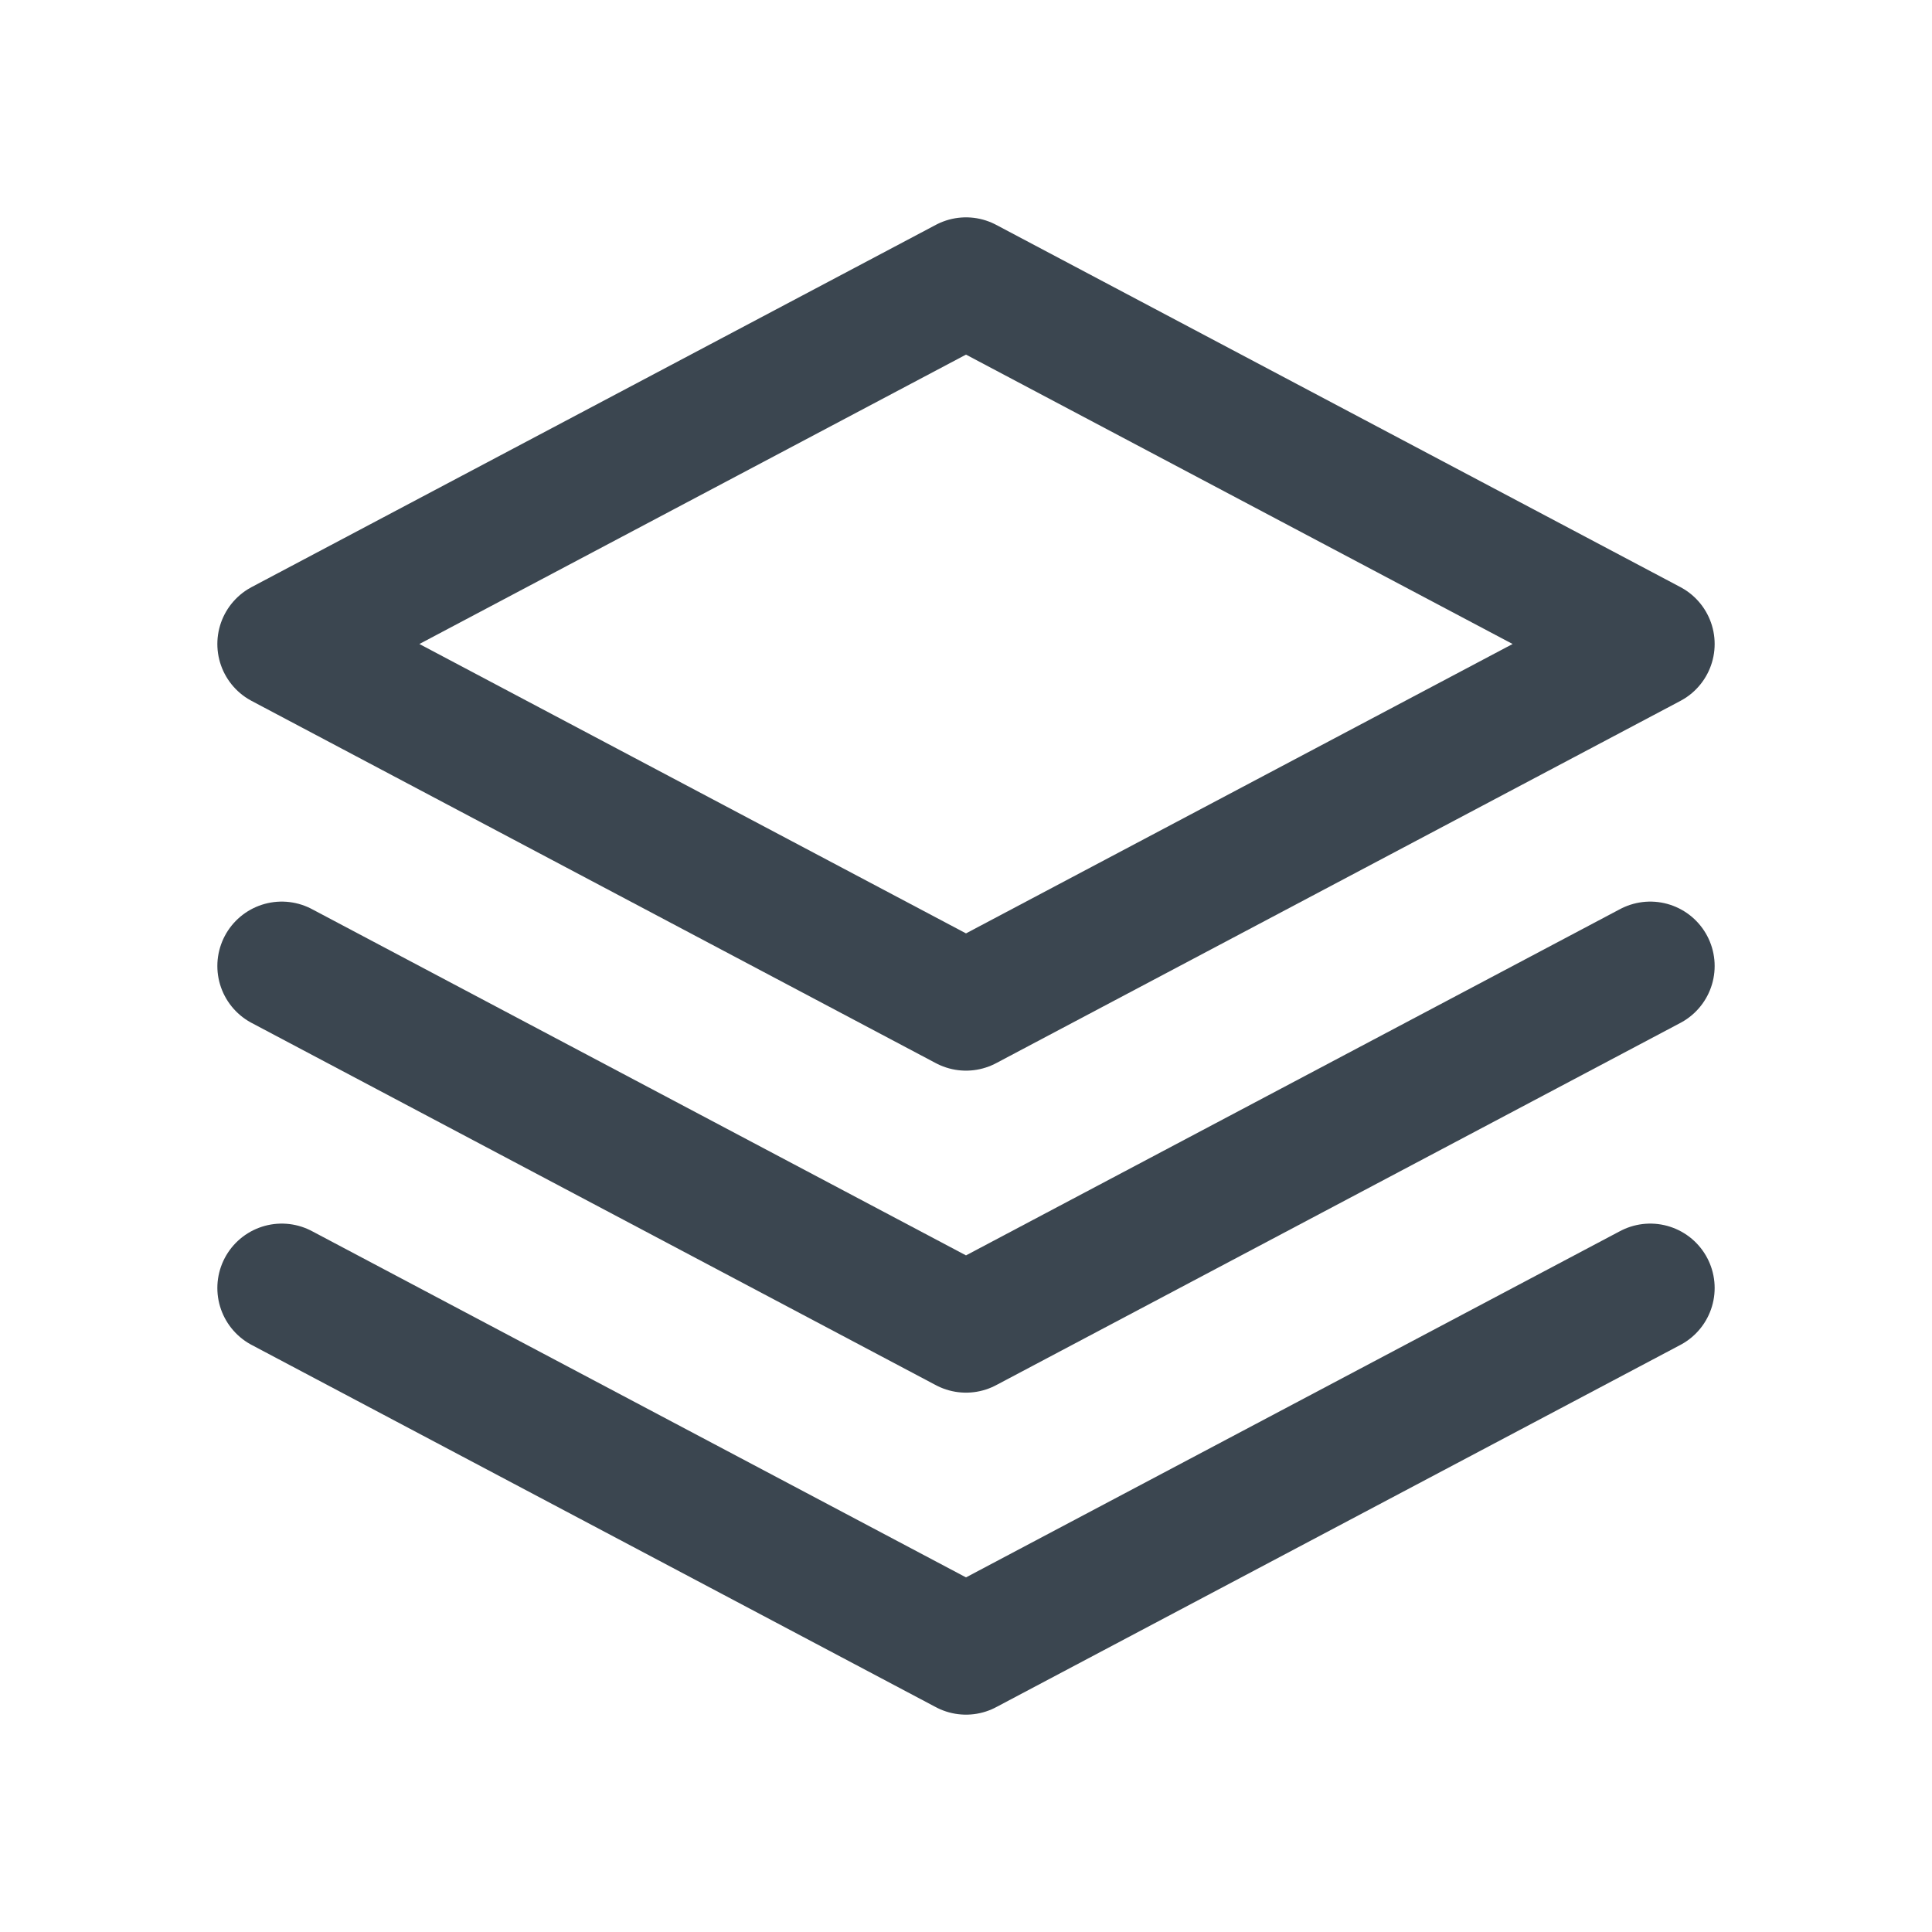
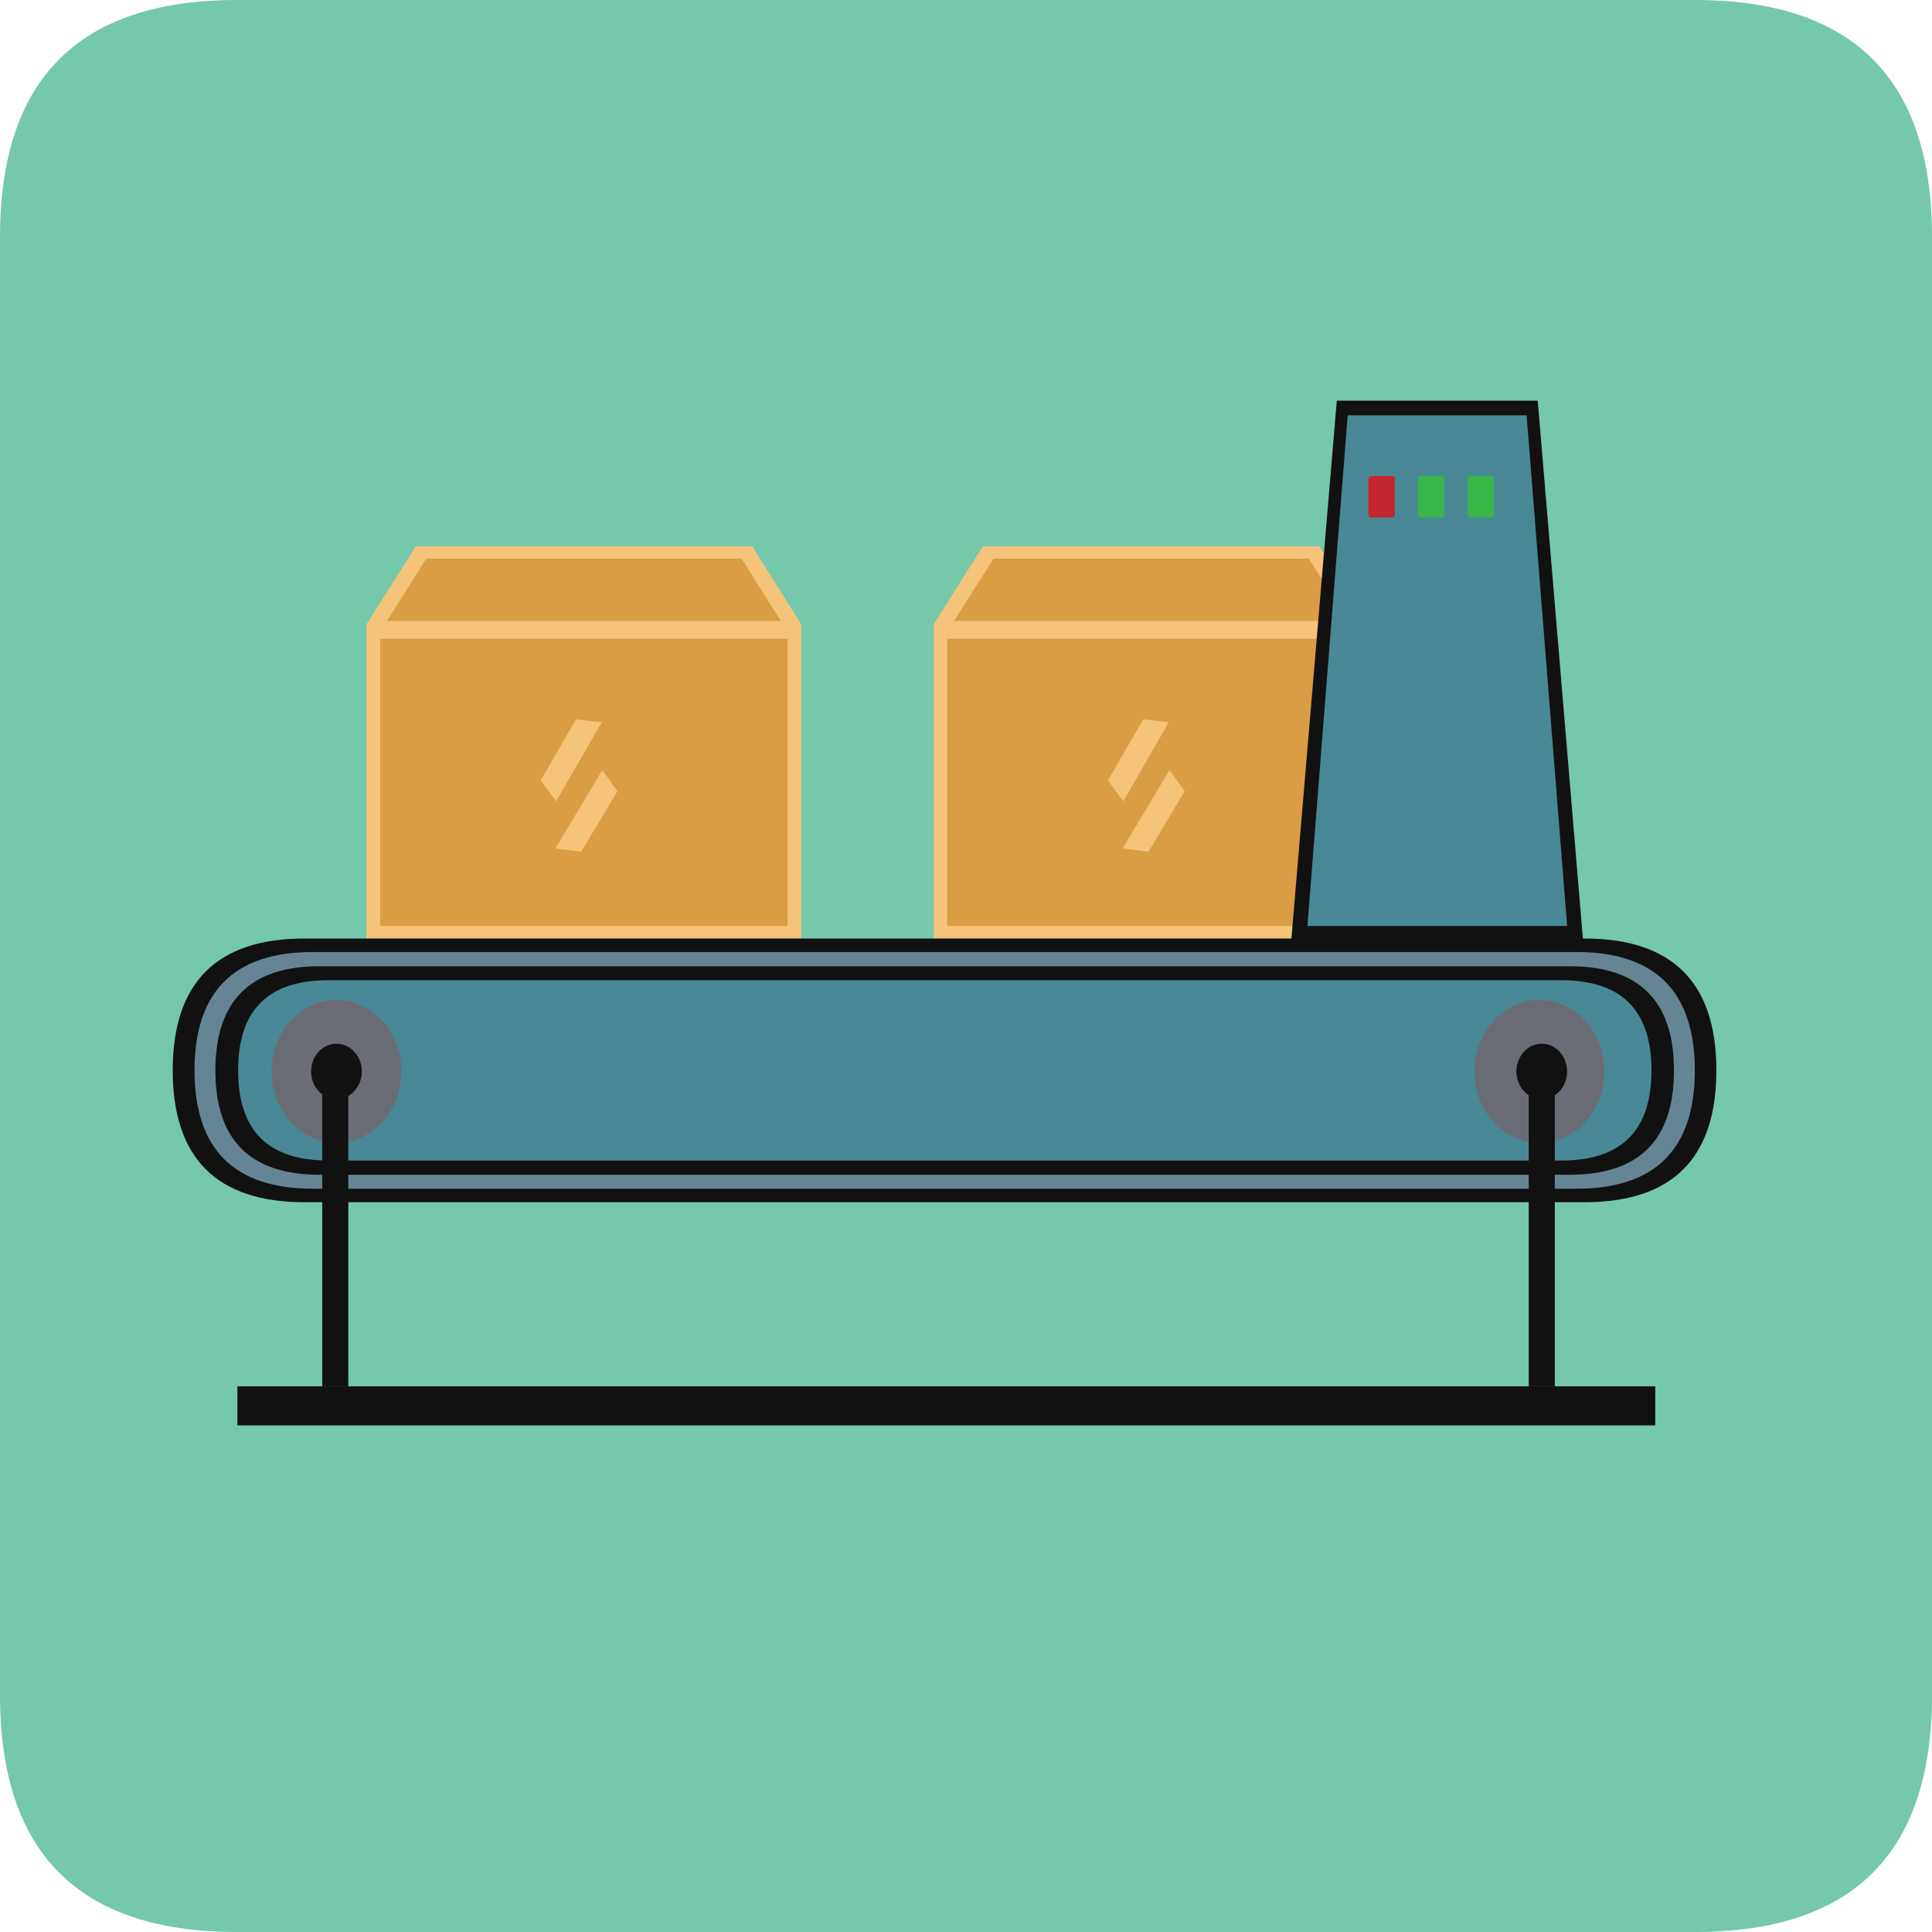
- <svg xmlns="http://www.w3.org/2000/svg" width="48" height="48" viewBox="0 0 24 24" fill="none" stroke="#3B4650" stroke-width="1.6" stroke-linecap="round" stroke-linejoin="round">
-   <path d="M12 3.5 20.5 8 12 12.5 3.5 8z" />
-   <path d="M3.5 12 12 16.5 20.5 12" />
-   <path d="M3.5 16 12 20.5 20.5 16" />
+ <svg xmlns="http://www.w3.org/2000/svg" t="1734686146767" class="icon" viewBox="0 0 1024 1024" version="1.1" p-id="4276" width="48" height="48">
+   <path d="M0 0m125.583 0l772.835 0q125.583 0 125.583 125.583l0 772.835q0 125.583-125.583 125.583l-772.835 0q-125.583 0-125.583-125.583l0-772.835q0-125.583 125.583-125.583Z" fill="#75C8AA" p-id="4277" />
+   <path d="M91.55 497.432m69.949 0l678.271 0q69.949 0 69.949 69.949l0-0.126q0 69.949-69.949 69.949l-678.271 0q-69.949 0-69.949-69.949l0 0.126q0-69.949 69.949-69.949Z" fill="#111111" p-id="4278" />
+   <path d="M103.103 504.591m62.791 0l669.606 0q62.791 0 62.791 62.791l0-0.126q0 62.791-62.791 62.791l-669.606 0q-62.791 0-62.791-62.791l0 0.126q0-62.791 62.791-62.791Z" fill="#668594" p-id="4279" />
+   <path d="M114.155 512.126m55.256 0l662.573 0q55.256 0 55.256 55.256l0 0q0 55.256-55.256 55.256l-662.573 0q-55.256 0-55.256-55.256l0 0q0-55.256 55.256-55.256Z" fill="#111111" p-id="4280" />
+   <path d="M126.21 519.535m47.721 0l653.657 0q47.721 0 47.721 47.721l0 0.126q0 47.721-47.721 47.721l-653.657 0q-47.721 0-47.721-47.721l0-0.126q0-47.721 47.721-47.721Z" fill="#498996" p-id="4281" />
+   <path d="M877.32 734.783v20.721H125.834v-20.721z" fill="#111111" p-id="4282" />
+   <path d="M143.918 567.884a37.675 34.41 90 1 0 68.819 0 37.675 34.41 90 1 0-68.819 0Z" fill="#6A6D76" p-id="4283" />
+   <path d="M781.5 567.884a37.675 34.41 90 1 0 68.819 0 37.675 34.41 90 1 0-68.819 0Z" fill="#6A6D76" p-id="4284" />
+   <path d="M699.369 289.593H520.916l-25.996 41.191V497.307h230.318V330.784l-25.87-41.191z" fill="#F6C37A" p-id="4285" />
+   <path d="M693.718 296.124H526.568l-24.489 38.679v155.974h216.002V334.803l-24.363-38.679z" fill="#DA9C44" p-id="4286" />
+   <path d="M619.499 382.776l-24.112 41.945-8.163-11.051 18.712-32.4 13.563 1.507zM619.875 408.143l-24.865 41.568 13.688 1.758L627.913 419.32l-8.037-11.177z" fill="#F6C37A" p-id="4287" />
+   <path d="M170.792 573.912h13.814v160.871h-13.814zM810.259 573.912h13.814v160.871h-13.814z" fill="#111111" p-id="4288" />
+   <path d="M164.89 567.884a14.693 13.437 90 1 0 26.875 0 14.693 13.437 90 1 0-26.875 0Z" fill="#111111" p-id="4289" />
+   <path d="M803.728 567.884a14.693 13.437 90 1 0 26.875 0 14.693 13.437 90 1 0-26.875 0Z" fill="#111111" p-id="4290" />
+   <path d="M739.43 256.691h10.926v10.926h-10.926z" fill="#F45151" p-id="4291" />
+   <path d="M758.519 256.691h10.926v10.926h-10.926zM777.733 256.691h10.926v10.926h-10.926z" fill="#66F266" p-id="4292" />
+   <path d="M501.828 329.152h213.867v9.419H501.828zM398.725 289.593h-178.327l-26.121 41.191V497.307h230.318V330.784l-25.87-41.191z" fill="#F6C37A" p-id="4293" />
+   <path d="M393.073 296.124H225.923l-24.363 38.679v155.974h215.876V334.803l-24.363-38.679z" fill="#DA9C44" p-id="4294" />
+   <path d="M318.98 382.776l-24.237 41.945-8.163-11.051 18.712-32.4 13.688 1.507zM319.231 408.143l-24.865 41.568 13.688 1.758 19.214-32.149-8.037-11.177zM201.183 329.152h216.253v9.419H201.183z" fill="#F6C37A" p-id="4295" />
+   <path d="M839.017 498.06H684.425l24.112-285.7h106.494l23.986 285.7z" fill="#111111" p-id="4296" />
+   <path d="M830.603 490.777H692.964l21.349-270.63h94.815l21.475 270.63z" fill="#498996" p-id="4297" />
+   <path d="M725.239 252.295m1.633 0l10.8 0q1.633 0 1.633 1.633l0 18.712q0 1.633-1.633 1.633l-10.8 0q-1.633 0-1.633-1.633l0-18.712q0-1.633 1.633-1.633Z" fill="#C1272D" p-id="4298" />
+   <path d="M751.486 252.295m1.884 0l10.298 0q1.884 0 1.884 1.884l0 18.209q0 1.884-1.884 1.884l-10.298 0q-1.884 0-1.884-1.884l0-18.209q0-1.884 1.884-1.884Z" fill="#39B54A" p-id="4299" />
+   <path d="M777.733 252.295m2.26 0l9.544 0q2.26 0 2.26 2.26l0 17.456q0 2.26-2.26 2.26l-9.544 0q-2.26 0-2.26-2.26l0-17.456q0-2.26 2.26-2.26Z" fill="#39B54A" p-id="4300" />
</svg>
